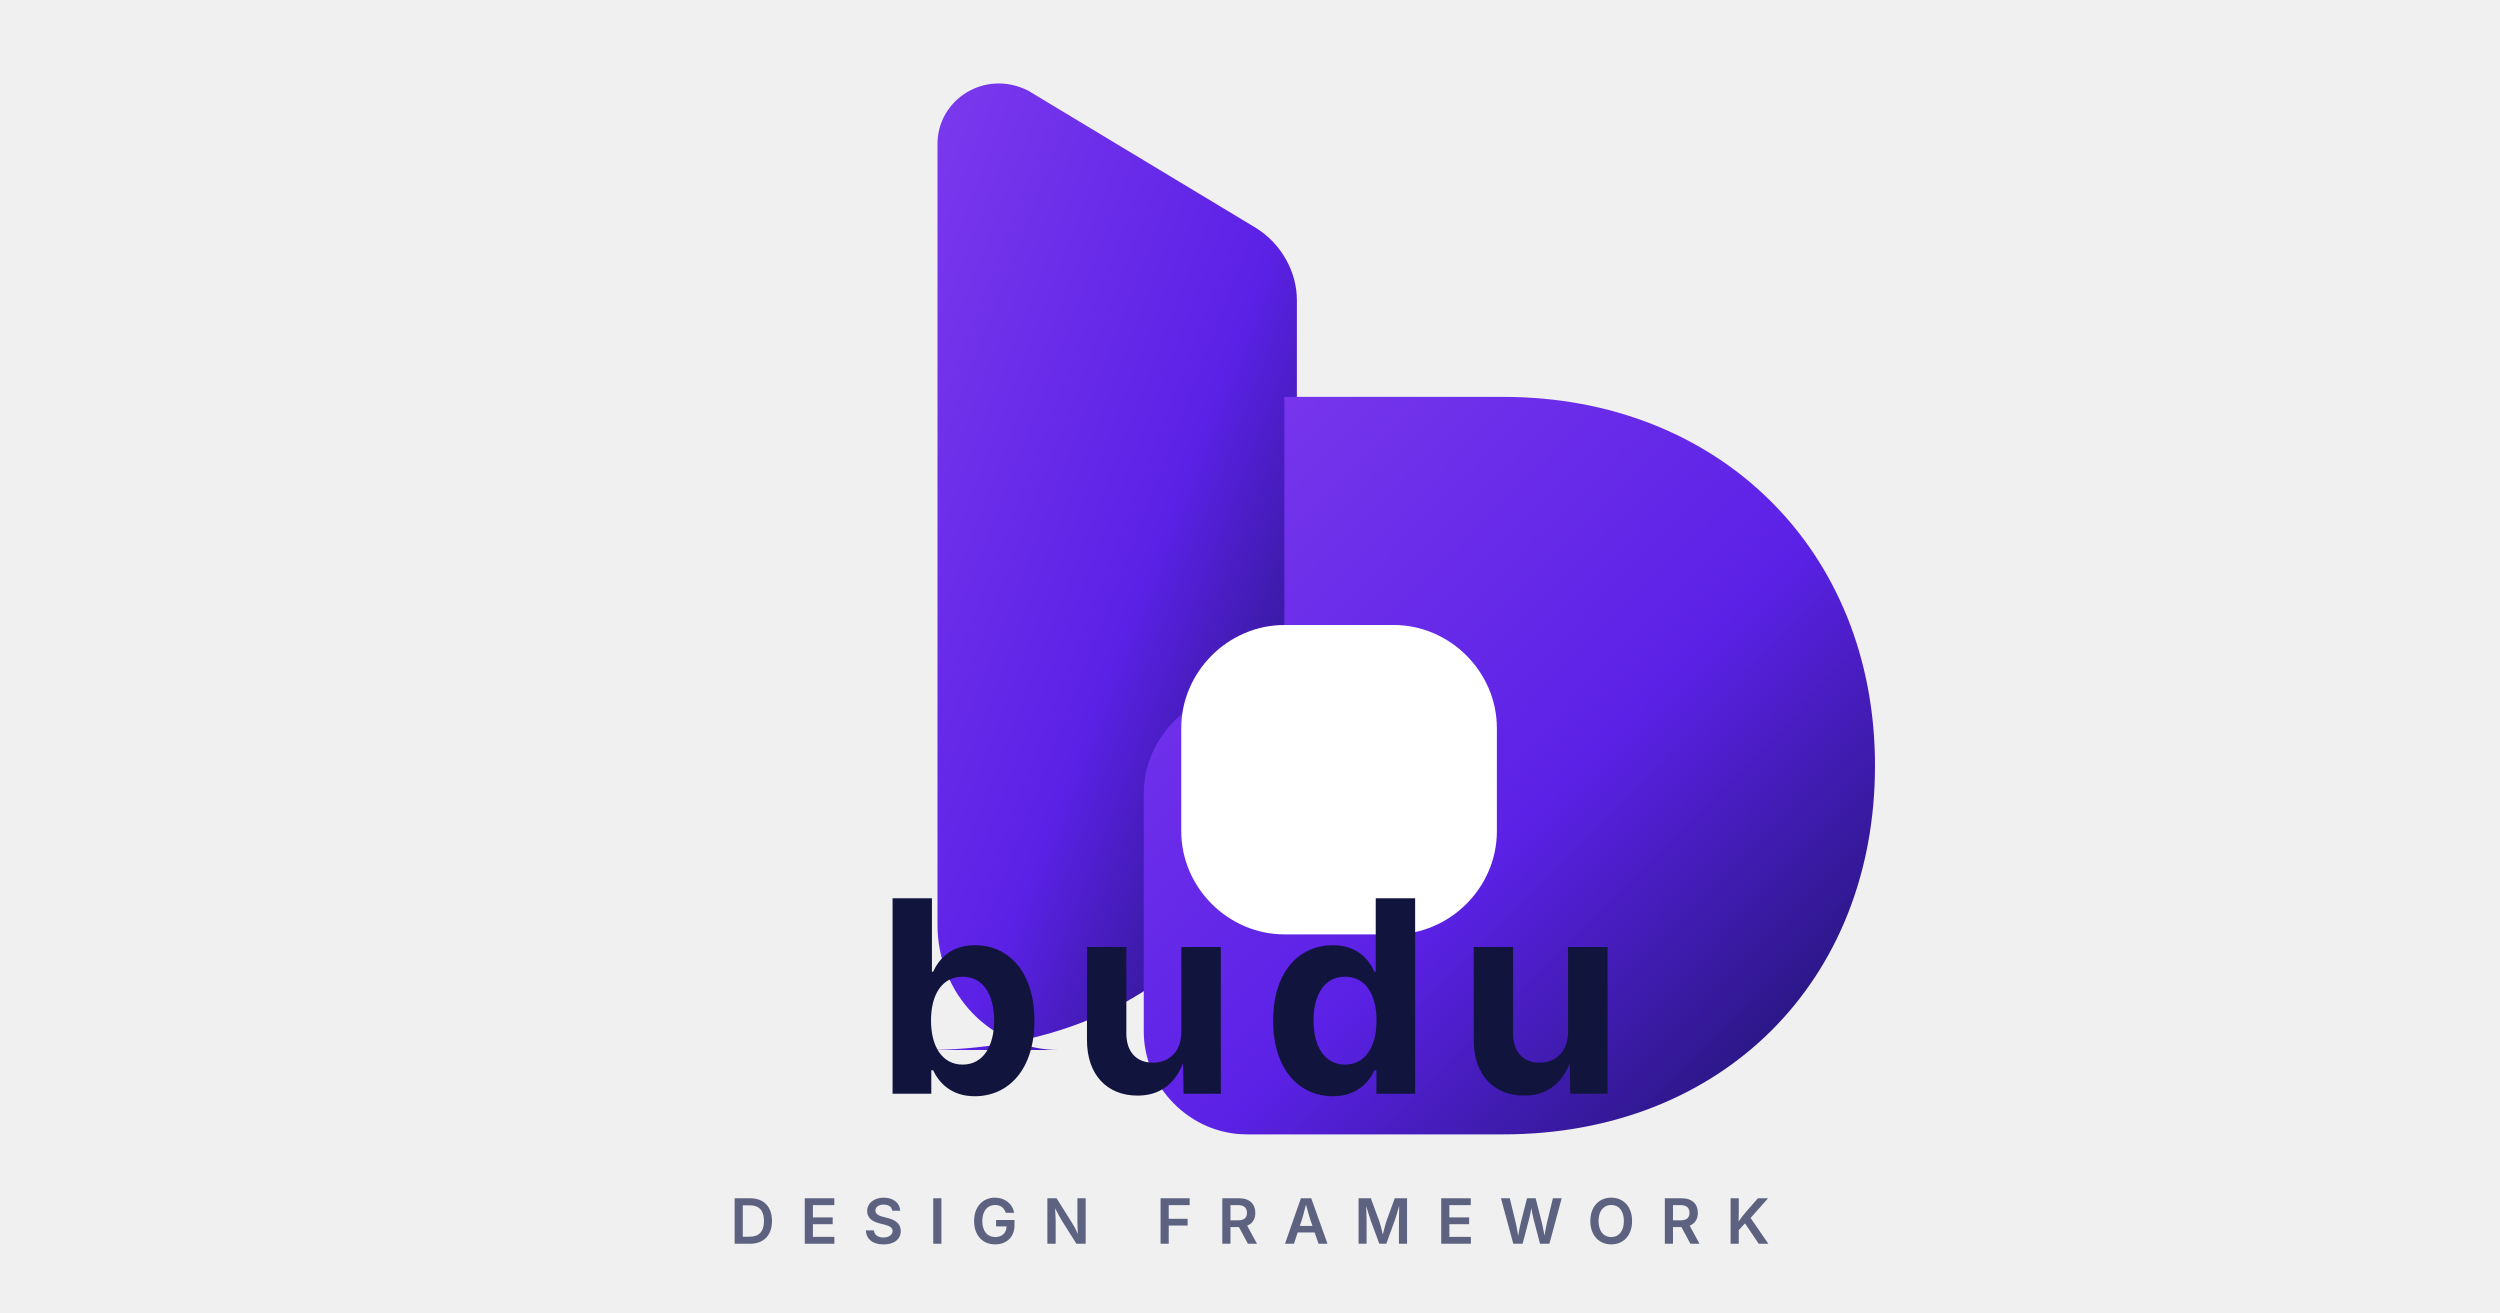
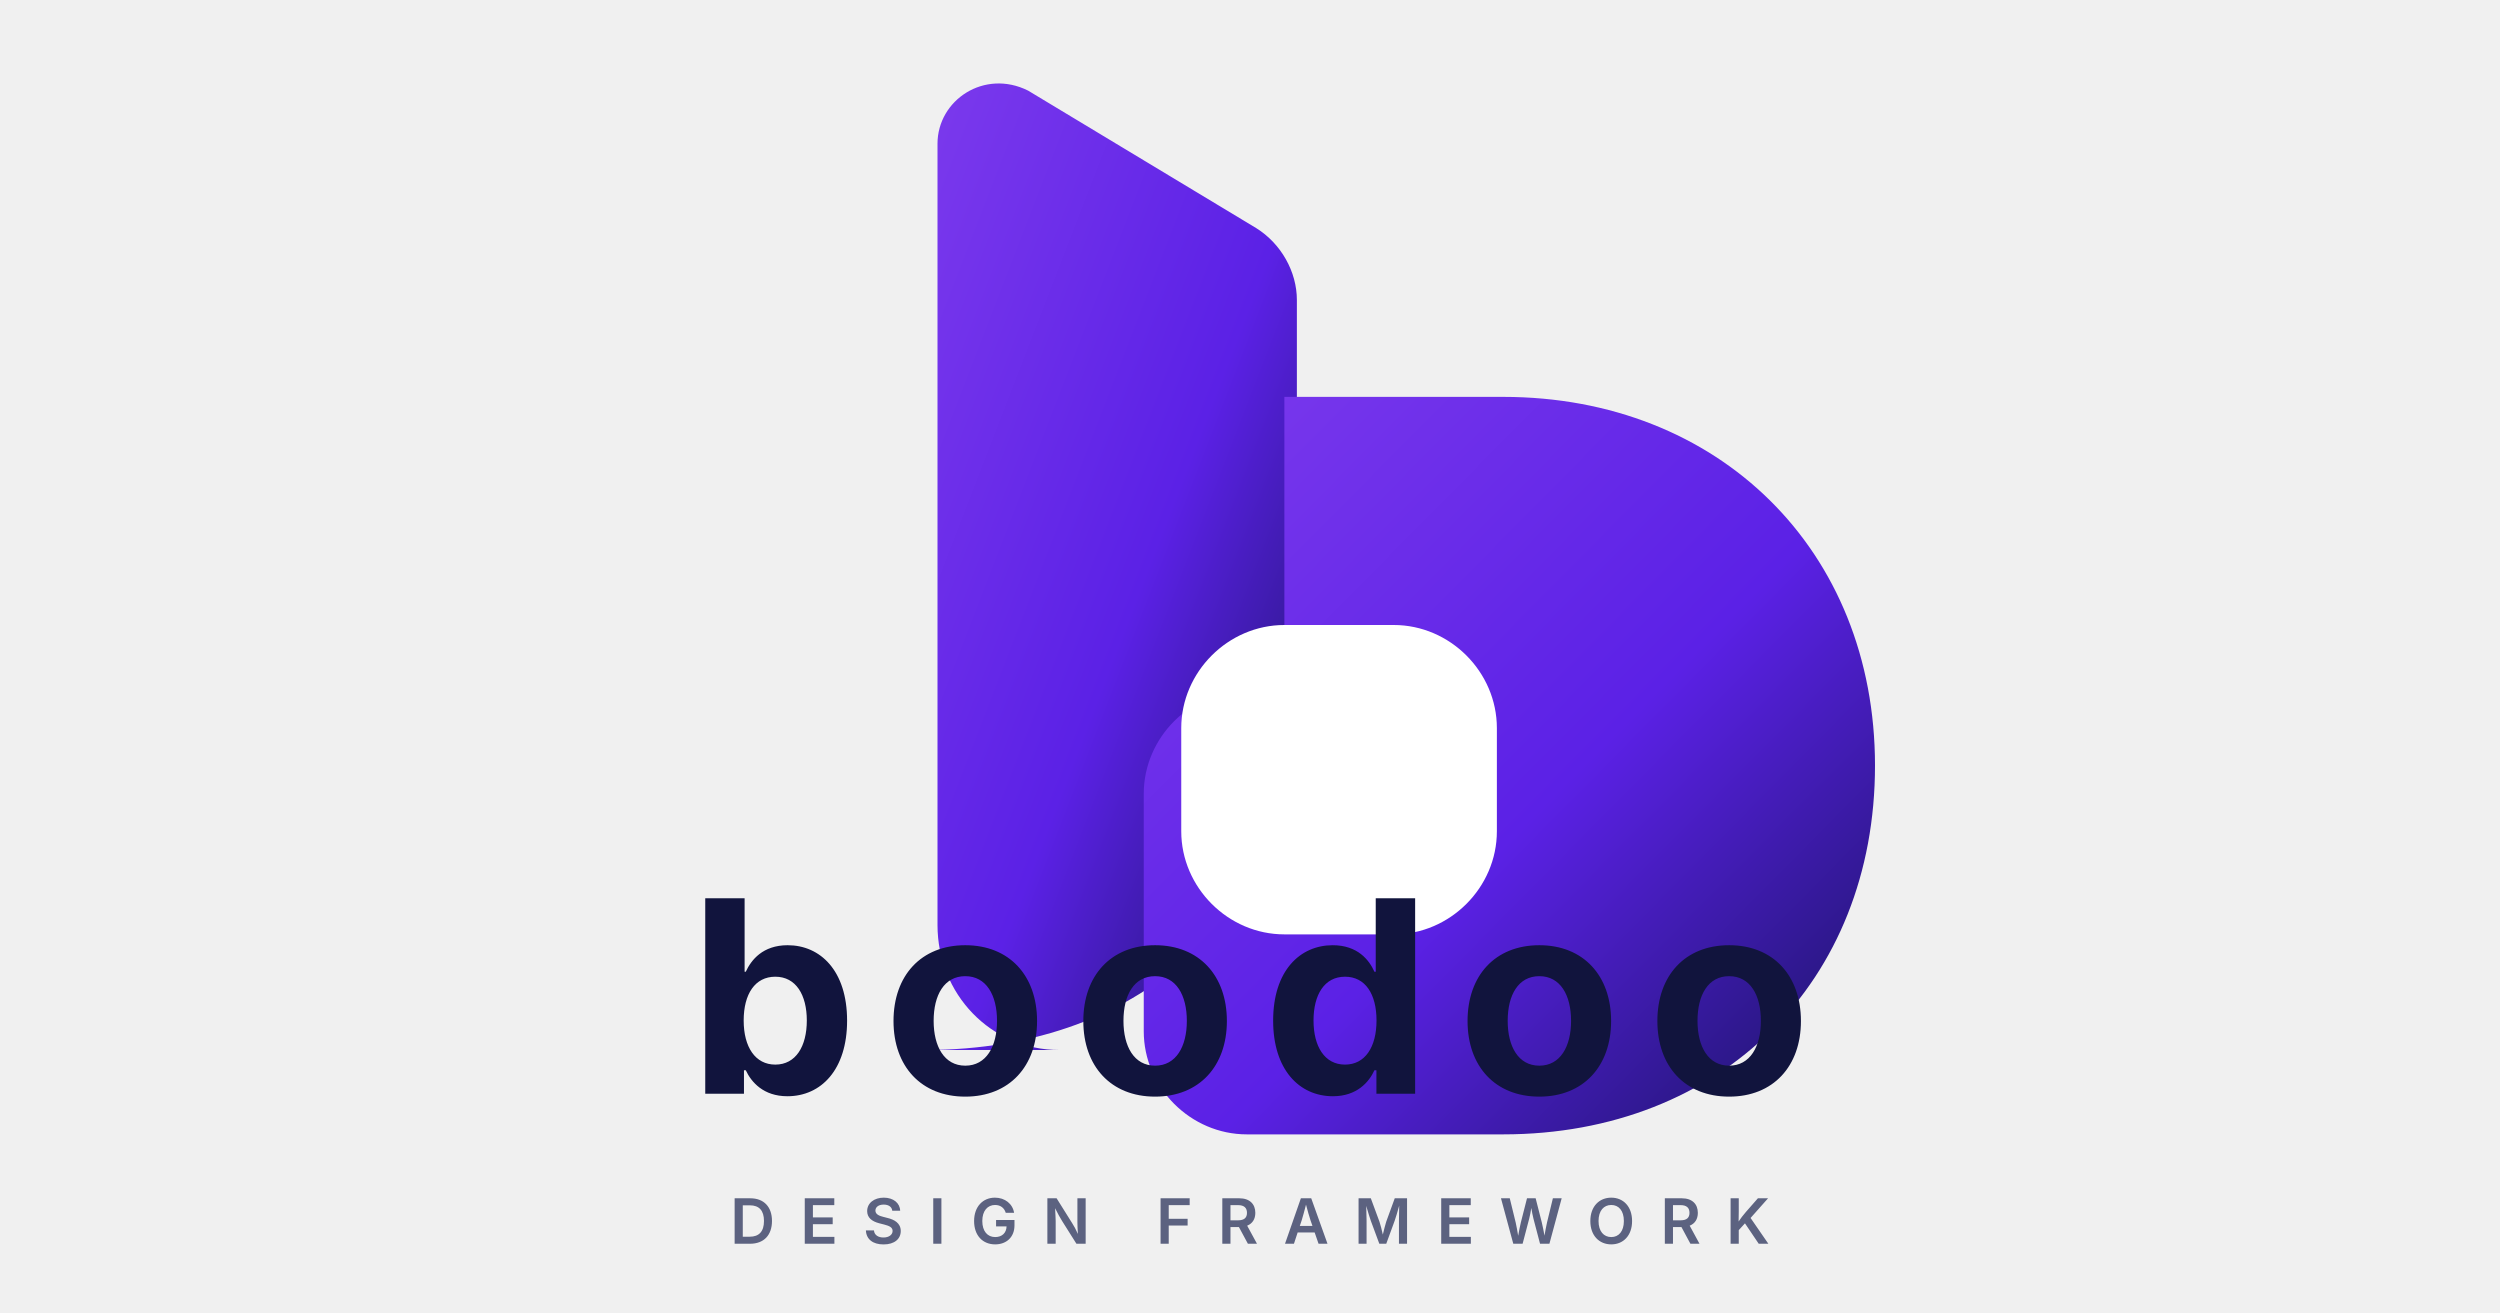
<svg xmlns="http://www.w3.org/2000/svg" viewBox="0 0 800 420" role="img" aria-labelledby="title desc">
  <defs>
    <linearGradient id="buduGradient" x1="0" y1="0" x2="1" y2="1">
      <stop offset="0%" stop-color="#7C3AED" />
      <stop offset="55%" stop-color="#5B21E6" />
      <stop offset="100%" stop-color="#17135F" />
    </linearGradient>
  </defs>
  <g transform="translate(300 22)">
    <path fill="url(#buduGradient)" d="M0 24C0 10 15 0 29 7l73 44c8 5 13 14 13 23v122c0 73-48 118-119 118H39c-22 0-39-18-39-40V24z" />
    <path fill="url(#buduGradient)" d="M111 105h70c69 0 119 49 119 118 0 69-49 118-119 118h-82c-18 0-33-15-33-33v-76c0-18 15-33 33-33h12V105z" />
    <path fill="#fff" d="M111 178h35c18 0 33 15 33 33v33c0 18-15 33-33 33h-35c-18 0-33-15-33-33v-33c0-18 15-33 33-33z" />
  </g>
-   <text x="400" y="350" text-anchor="middle" font-family="Inter, Arial, sans-serif" font-size="86" font-weight="700" letter-spacing="8" fill="#11143D">budu</text>
+   <text x="400" y="350" text-anchor="middle" font-family="Inter, Arial, sans-serif" font-size="86" font-weight="700" letter-spacing="8" fill="#11143D">boodoo</text>
  <text x="400" y="398" text-anchor="middle" font-family="Inter, Arial, sans-serif" font-size="20" font-weight="600" letter-spacing="8" fill="#5C6280">DESIGN FRAMEWORK</text>
</svg>
